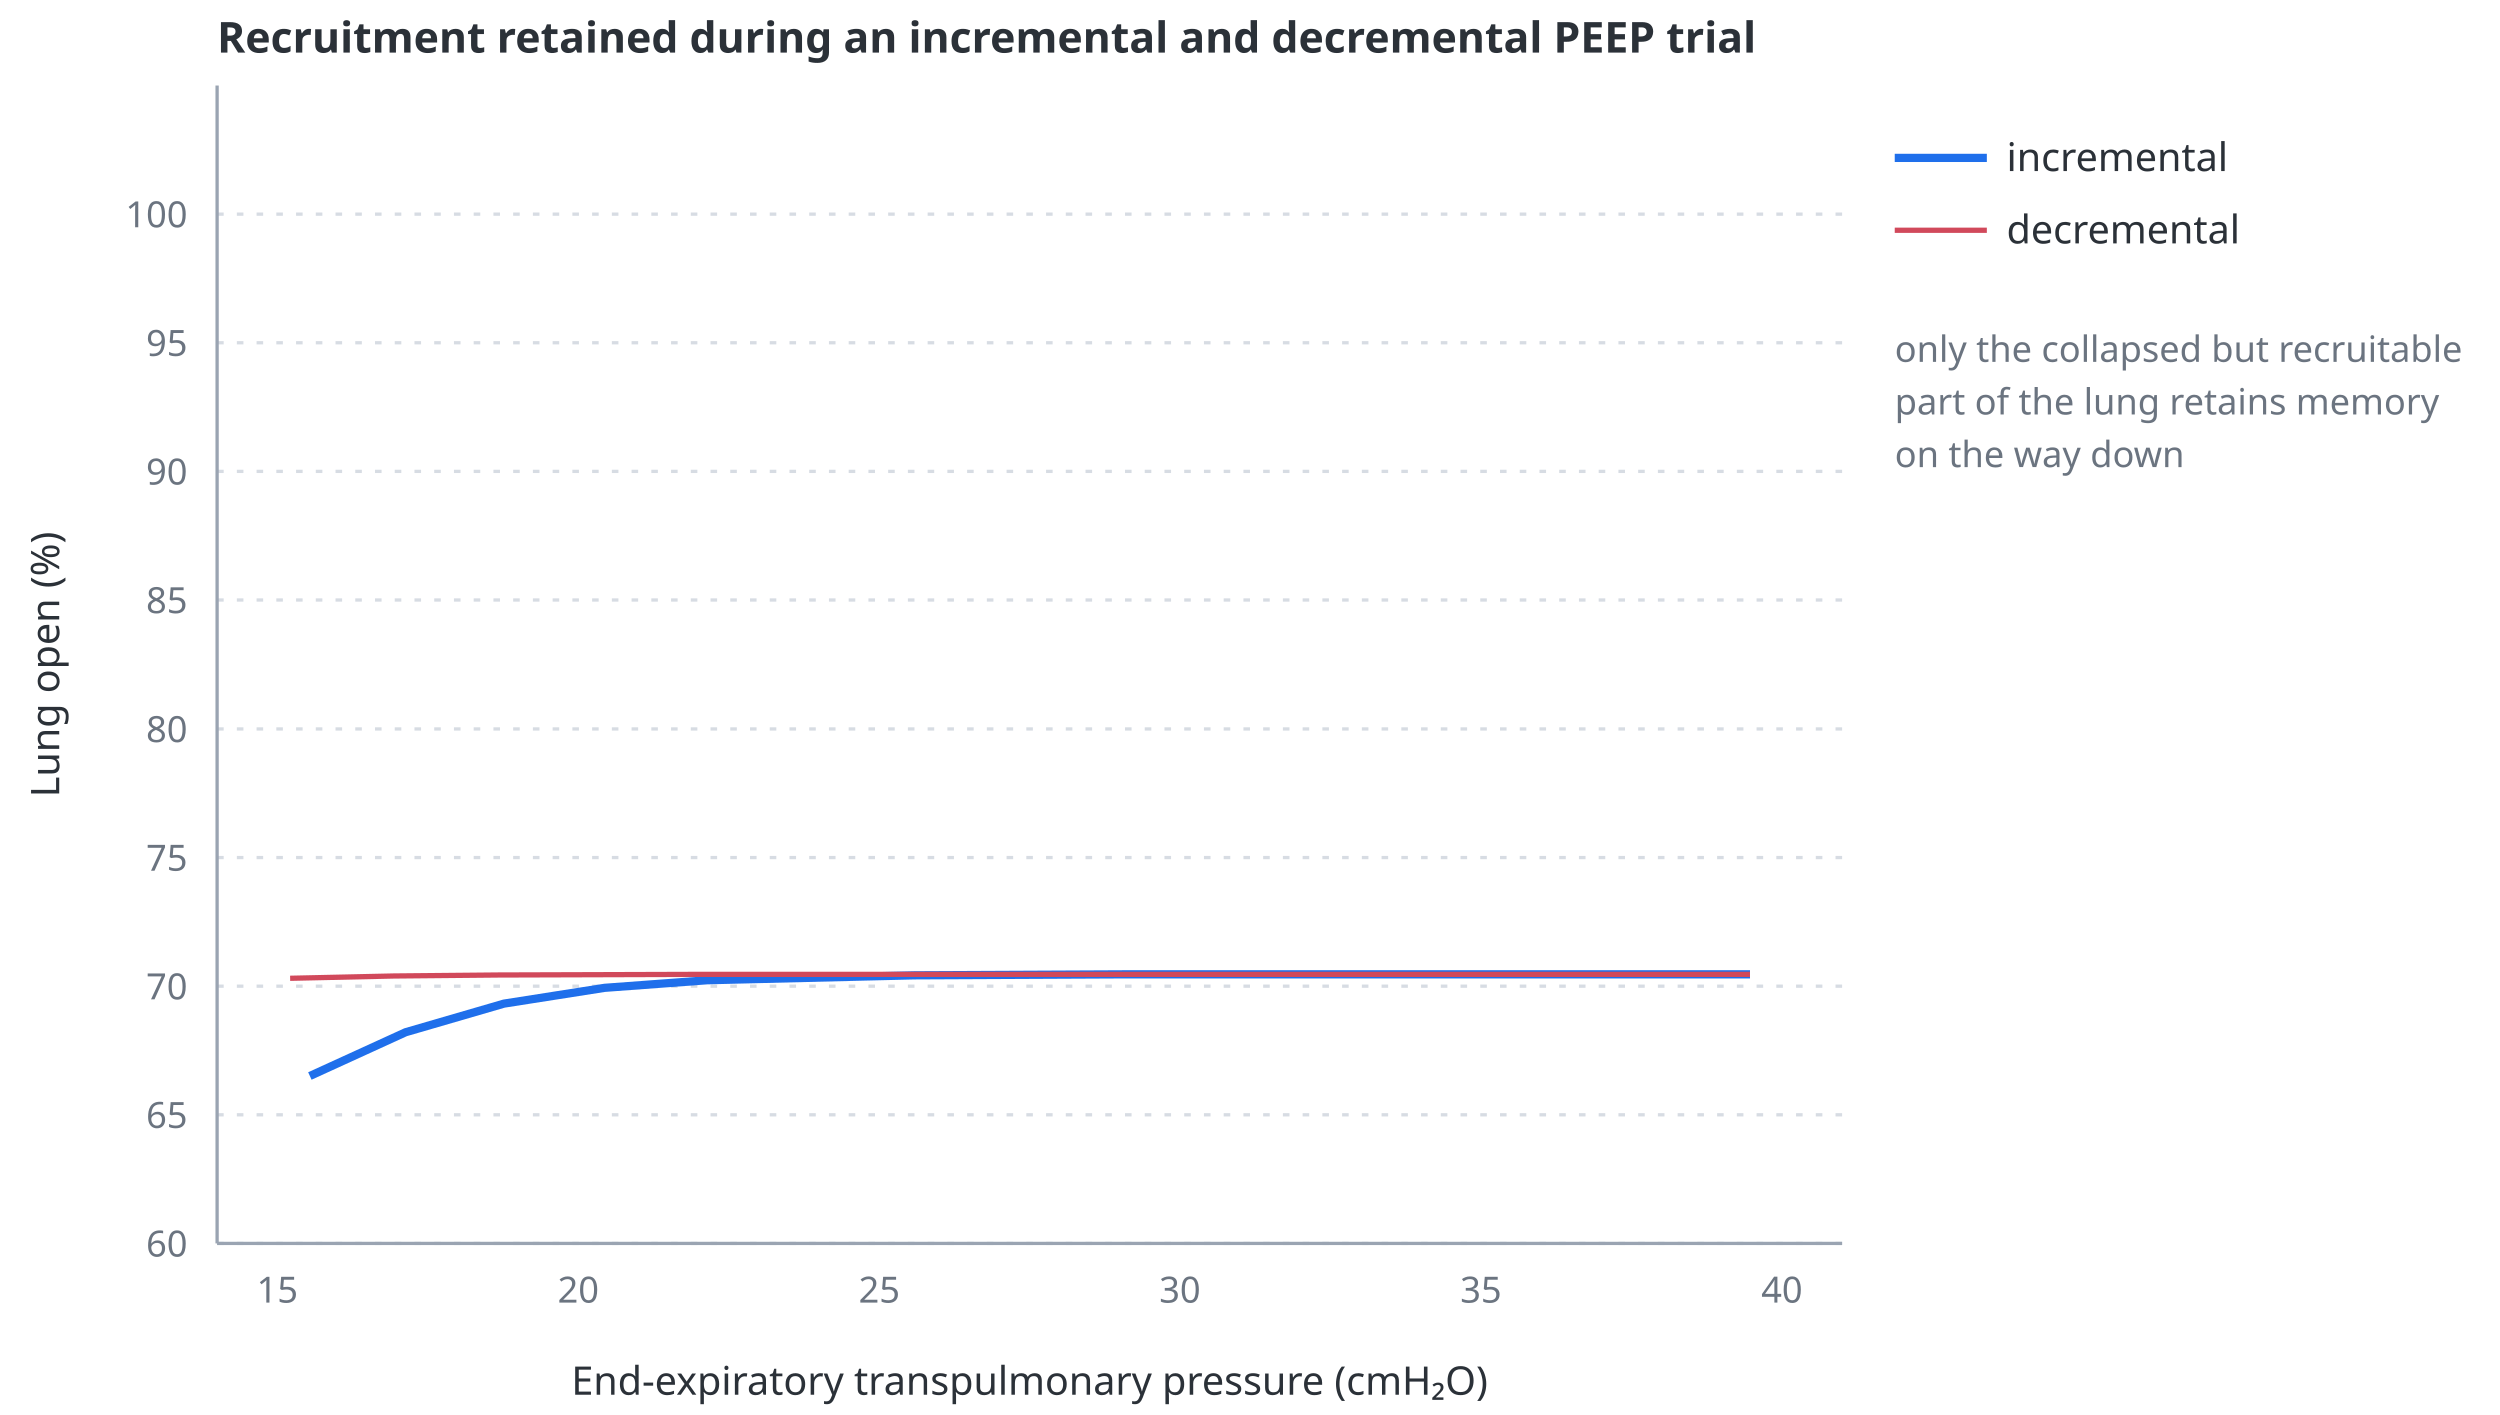
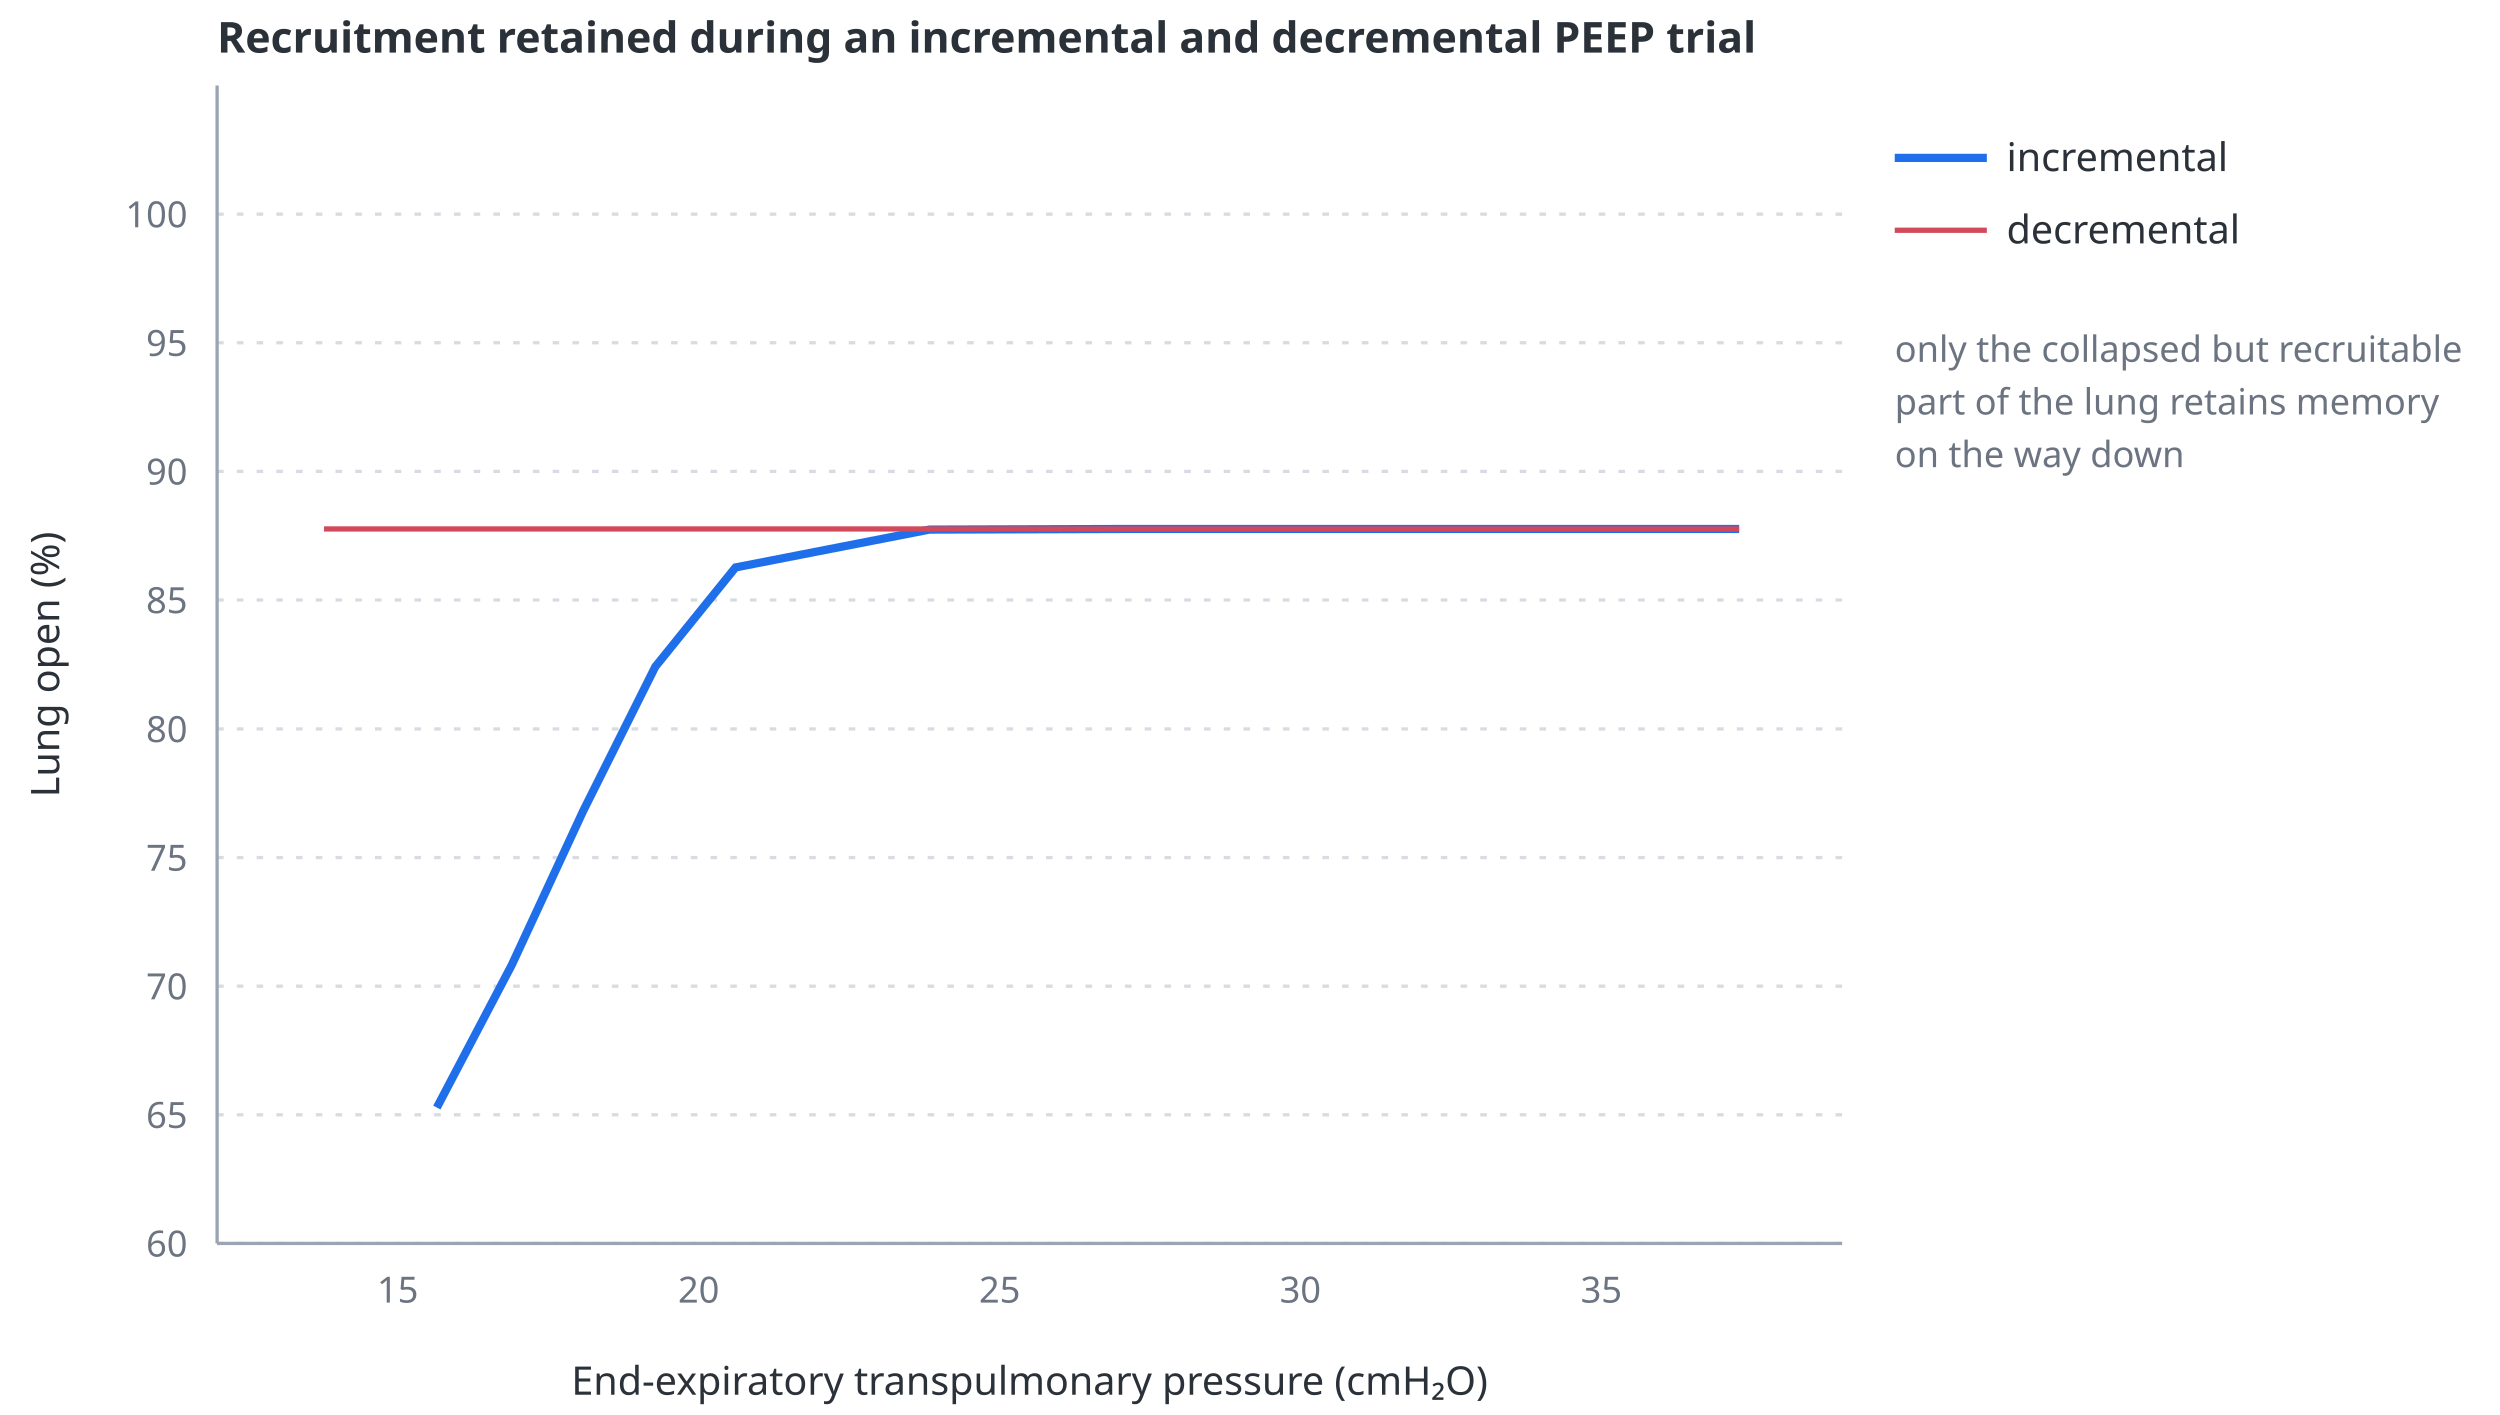
<svg xmlns="http://www.w3.org/2000/svg" viewBox="0 0 760 430" class="arthur-fig" role="img" aria-label="Recruitment retained during an incremental and decremental PEEP trial">
  <style>
  svg.arthur-fig .bg { fill: none }
  svg.arthur-fig .axis { stroke: var(--fig-axis, #9aa4b2); stroke-width: 1 }
  svg.arthur-fig .grid { stroke: var(--fig-grid, #d7dce3); stroke-width: 1; stroke-dasharray: 2 4 }
  svg.arthur-fig .tick { fill: var(--fig-muted, #6b7480); font: 11px system-ui, sans-serif }
  svg.arthur-fig .label { fill: var(--fig-text, #2b3138); font: 12px system-ui, sans-serif }
  svg.arthur-fig .title { fill: var(--fig-text, #2b3138); font: 600 13px system-ui, sans-serif }
  svg.arthur-fig .lm { stroke: var(--fig-grid, #d7dce3); stroke-width: 1 }
  svg.arthur-fig .lm-text { fill: var(--fig-muted, #6b7480); font: 600 11px system-ui, sans-serif }
  svg.arthur-fig .total { stroke: var(--fig-total, #1f6feb); stroke-width: 2.5; fill: none }
  svg.arthur-fig .alv { stroke: var(--fig-alv, #d1495b); stroke-width: 1.6; fill: none; stroke-dasharray: 6 3 }
  svg.arthur-fig .extra { stroke: var(--fig-extra, #2a9d8f); stroke-width: 1.6; fill: none; stroke-dasharray: 6 3 }
  svg.arthur-fig .nadir { stroke: var(--fig-total, #1f6feb); stroke-width: 1; stroke-dasharray: 3 3 }
  svg.arthur-fig .dot { fill: var(--fig-total, #1f6feb); stroke: none }
  @media (prefers-color-scheme: dark) {
    svg.arthur-fig .axis { stroke: #5b6472 }
    svg.arthur-fig .grid, svg.arthur-fig .lm { stroke: #363d47 }
    svg.arthur-fig .tick, svg.arthur-fig .lm-text { fill: #8b95a3 }
    svg.arthur-fig .label, svg.arthur-fig .title { fill: #d6dbe2 }
    svg.arthur-fig .total, svg.arthur-fig .nadir { stroke: #58a6ff }
    svg.arthur-fig .dot { fill: #58a6ff }
    svg.arthur-fig .alv { stroke: #f08c9a }
    svg.arthur-fig .extra { stroke: #4fd1c1 }
  }
</style>
  <rect class="bg" width="760" height="430" />
  <text class="title" x="66" y="16">Recruitment retained during an incremental and decremental PEEP trial</text>
  <line class="grid" x1="66" y1="378.0" x2="560" y2="378.0" />
  <text class="tick" x="57" y="382.0" text-anchor="end">60</text>
  <line class="grid" x1="66" y1="338.9" x2="560" y2="338.9" />
  <text class="tick" x="57" y="342.9" text-anchor="end">65</text>
  <line class="grid" x1="66" y1="299.8" x2="560" y2="299.8" />
  <text class="tick" x="57" y="303.8" text-anchor="end">70</text>
  <line class="grid" x1="66" y1="260.7" x2="560" y2="260.7" />
  <text class="tick" x="57" y="264.7" text-anchor="end">75</text>
  <line class="grid" x1="66" y1="221.6" x2="560" y2="221.6" />
  <text class="tick" x="57" y="225.6" text-anchor="end">80</text>
  <line class="grid" x1="66" y1="182.4" x2="560" y2="182.4" />
  <text class="tick" x="57" y="186.4" text-anchor="end">85</text>
  <line class="grid" x1="66" y1="143.3" x2="560" y2="143.3" />
  <text class="tick" x="57" y="147.3" text-anchor="end">90</text>
  <line class="grid" x1="66" y1="104.2" x2="560" y2="104.2" />
  <text class="tick" x="57" y="108.2" text-anchor="end">95</text>
  <line class="grid" x1="66" y1="65.1" x2="560" y2="65.1" />
  <text class="tick" x="57" y="69.1" text-anchor="end">100</text>
-   <text class="tick" x="84.3" y="396" text-anchor="middle">15</text>
-   <text class="tick" x="175.8" y="396" text-anchor="middle">20</text>
-   <text class="tick" x="267.3" y="396" text-anchor="middle">25</text>
-   <text class="tick" x="358.7" y="396" text-anchor="middle">30</text>
-   <text class="tick" x="450.2" y="396" text-anchor="middle">35</text>
-   <text class="tick" x="541.7" y="396" text-anchor="middle">40</text>
+   <text class="tick" x="120.9" y="396" text-anchor="middle">15</text>
+   <text class="tick" x="212.4" y="396" text-anchor="middle">20</text>
+   <text class="tick" x="303.9" y="396" text-anchor="middle">25</text>
+   <text class="tick" x="395.3" y="396" text-anchor="middle">30</text>
+   <text class="tick" x="486.8" y="396" text-anchor="middle">35</text>
  <line class="axis" x1="66" y1="26" x2="66" y2="378" />
  <line class="axis" x1="66" y1="378.0" x2="560" y2="378.0" />
-   <path class="total" style="stroke-dasharray:none" d="M94.2 327.1 L123.3 313.8 L153.2 305.1 L183.8 300.3 L214.9 298.0 L278.0 296.5 L341.3 296.2 L404.8 296.2 L468.4 296.2 L532.0 296.2" />
-   <path class="alv" style="stroke-dasharray:none" d="M532.0 296.2 L468.4 296.2 L404.8 296.2 L341.3 296.2 L277.9 296.2 L214.5 296.2 L182.9 296.3 L151.3 296.4 L119.7 296.7 L88.2 297.4" />
+   <path class="total" style="stroke-dasharray:none" d="M132.8 336.7 L155.6 293.3 L177.3 246.5 L199.2 202.7 L223.6 172.5 L282.5 161.0 L343.9 160.8 L405.5 160.8 L467.1 160.8 L528.7 160.8" />
+   <path class="alv" style="stroke-dasharray:none" d="M528.7 160.8 L467.1 160.8 L405.5 160.8 L343.9 160.8 L282.5 160.8 L221.1 160.8 L190.4 160.8 L159.8 160.8 L129.1 160.8 L98.5 160.8" />
  <text class="label" transform="translate(18 202) rotate(-90)" text-anchor="middle">Lung open (%)</text>
  <text class="label" x="313" y="424" text-anchor="middle">End-expiratory transpulmonary pressure (cmH₂O)</text>
  <line class="total" style="stroke-dasharray:none" x1="576" y1="48" x2="604" y2="48" />
  <text class="label" x="610" y="52">incremental</text>
  <line class="alv" style="stroke-dasharray:none" x1="576" y1="70" x2="604" y2="70" />
  <text class="label" x="610" y="74">decremental</text>
  <text class="tick" x="576" y="110">only the collapsed but recruitable</text>
  <text class="tick" x="576" y="126">part of the lung retains memory</text>
  <text class="tick" x="576" y="142">on the way down</text>
</svg>
